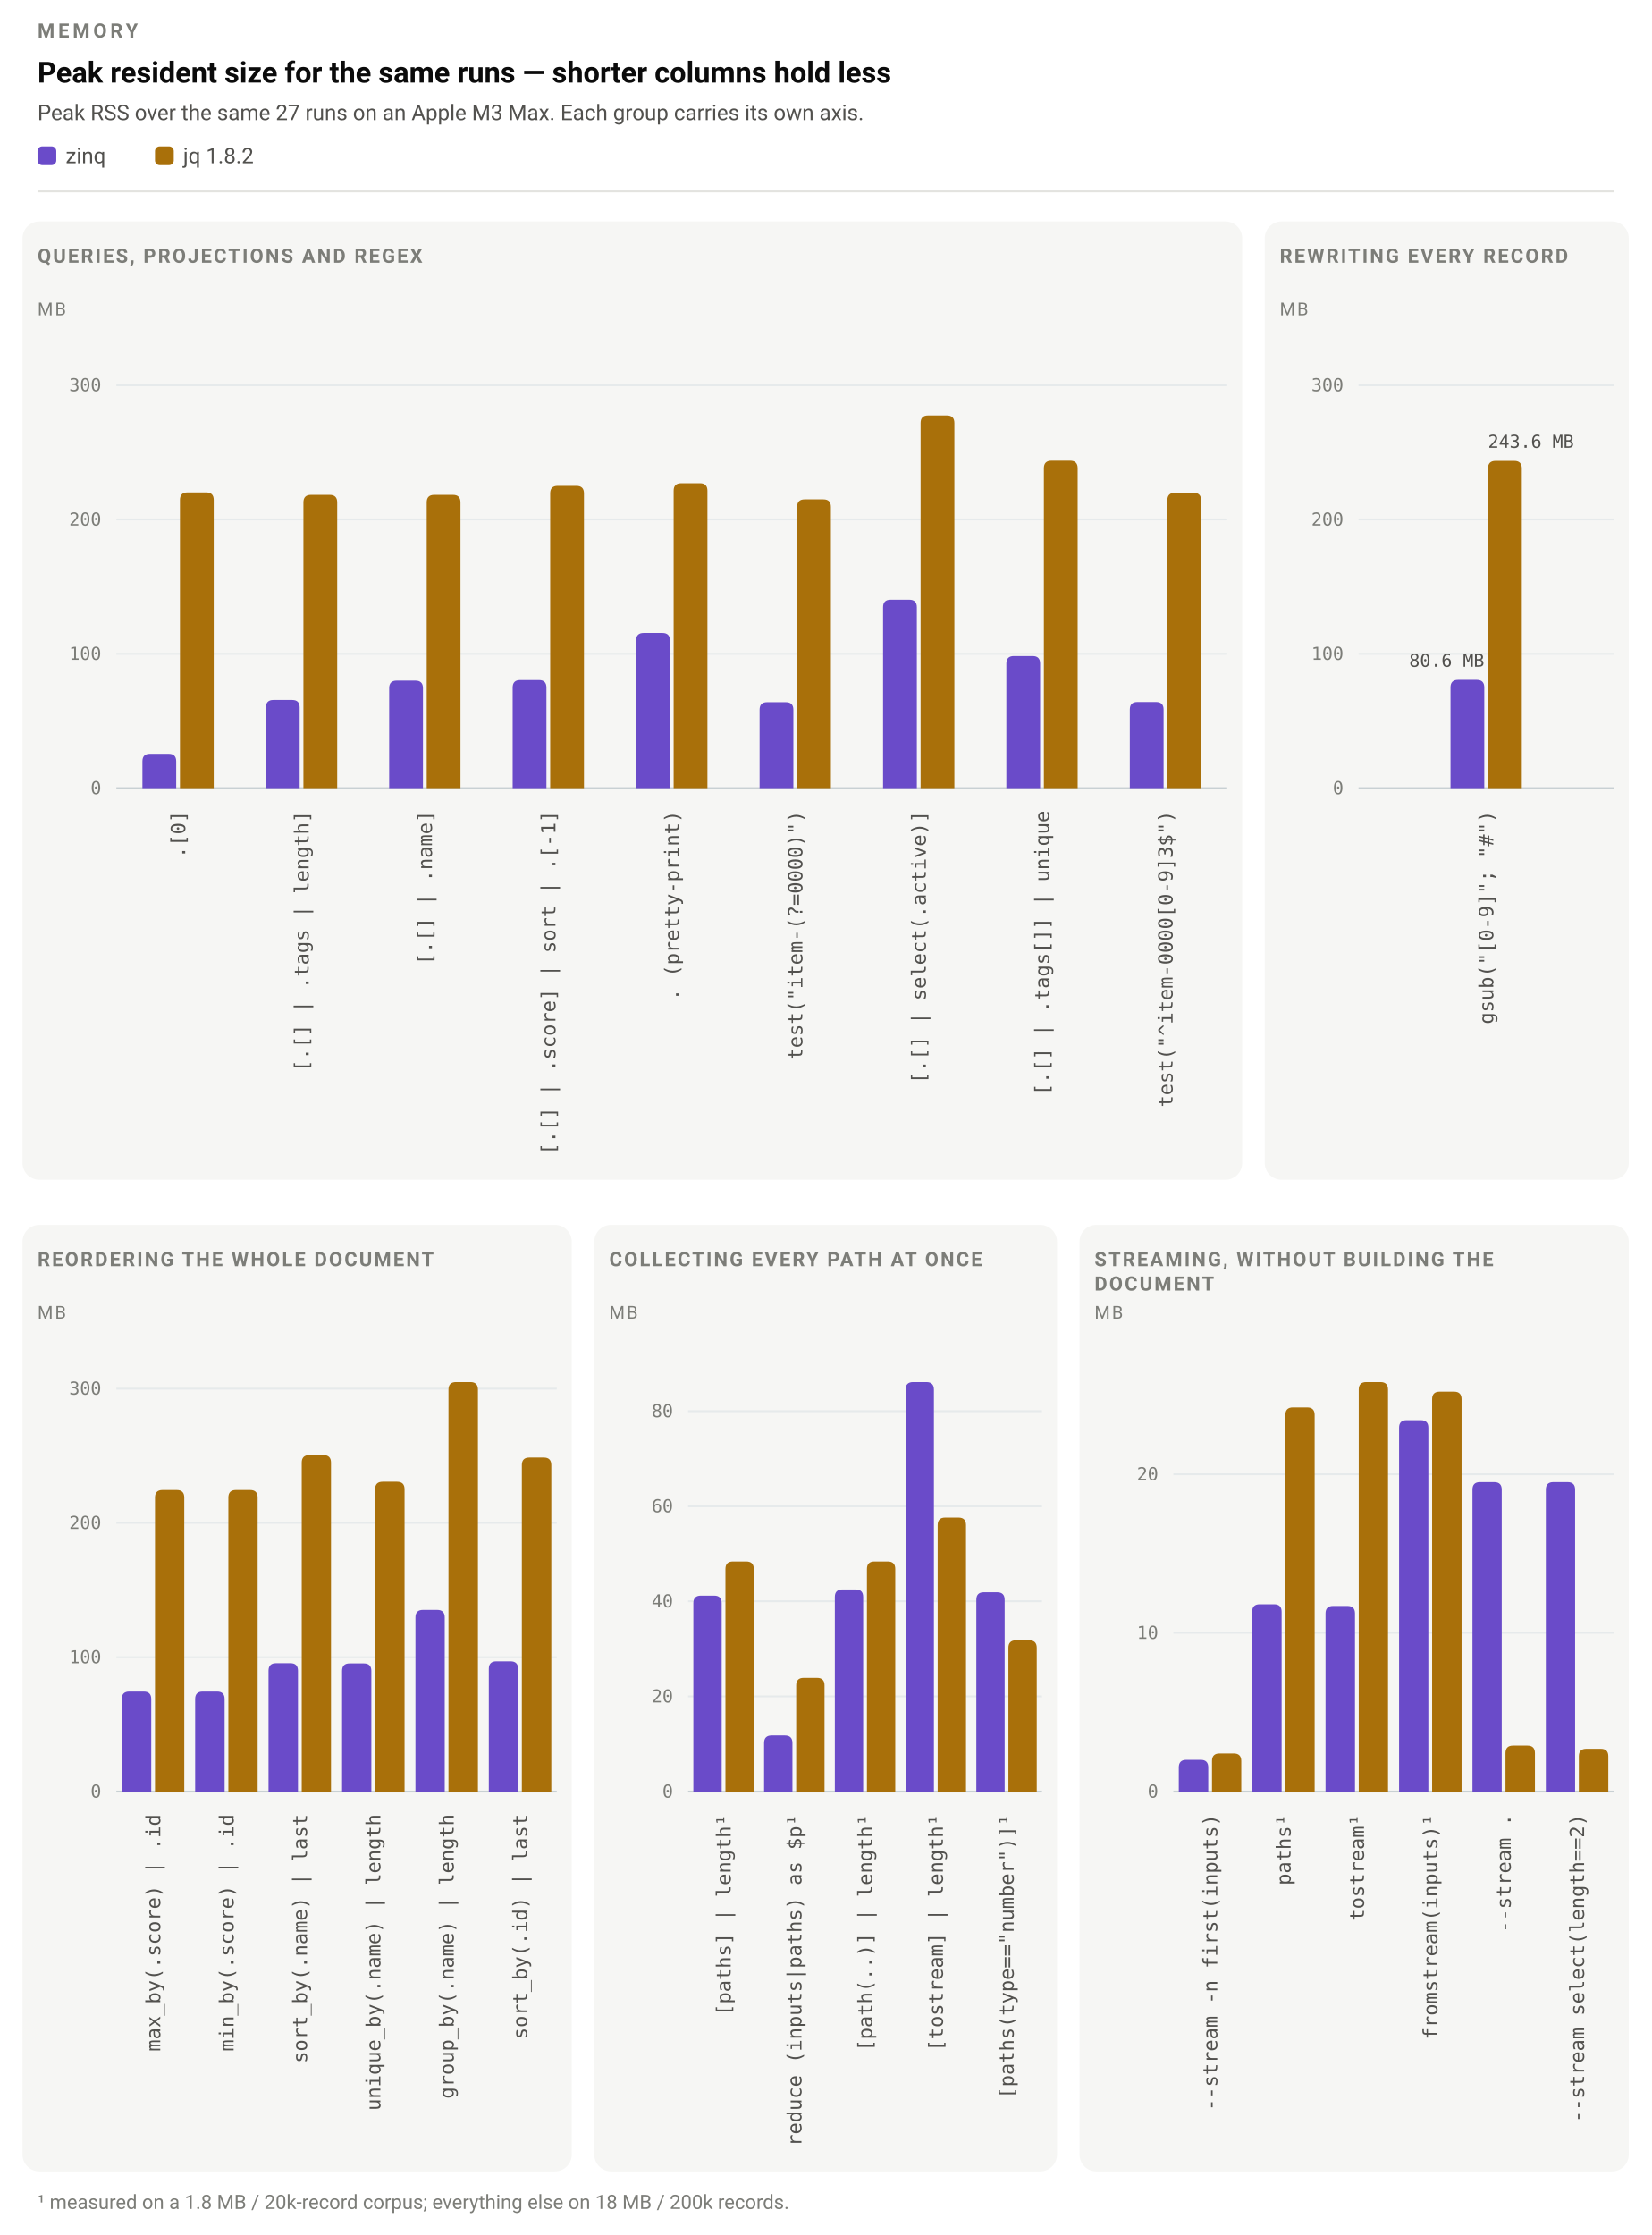
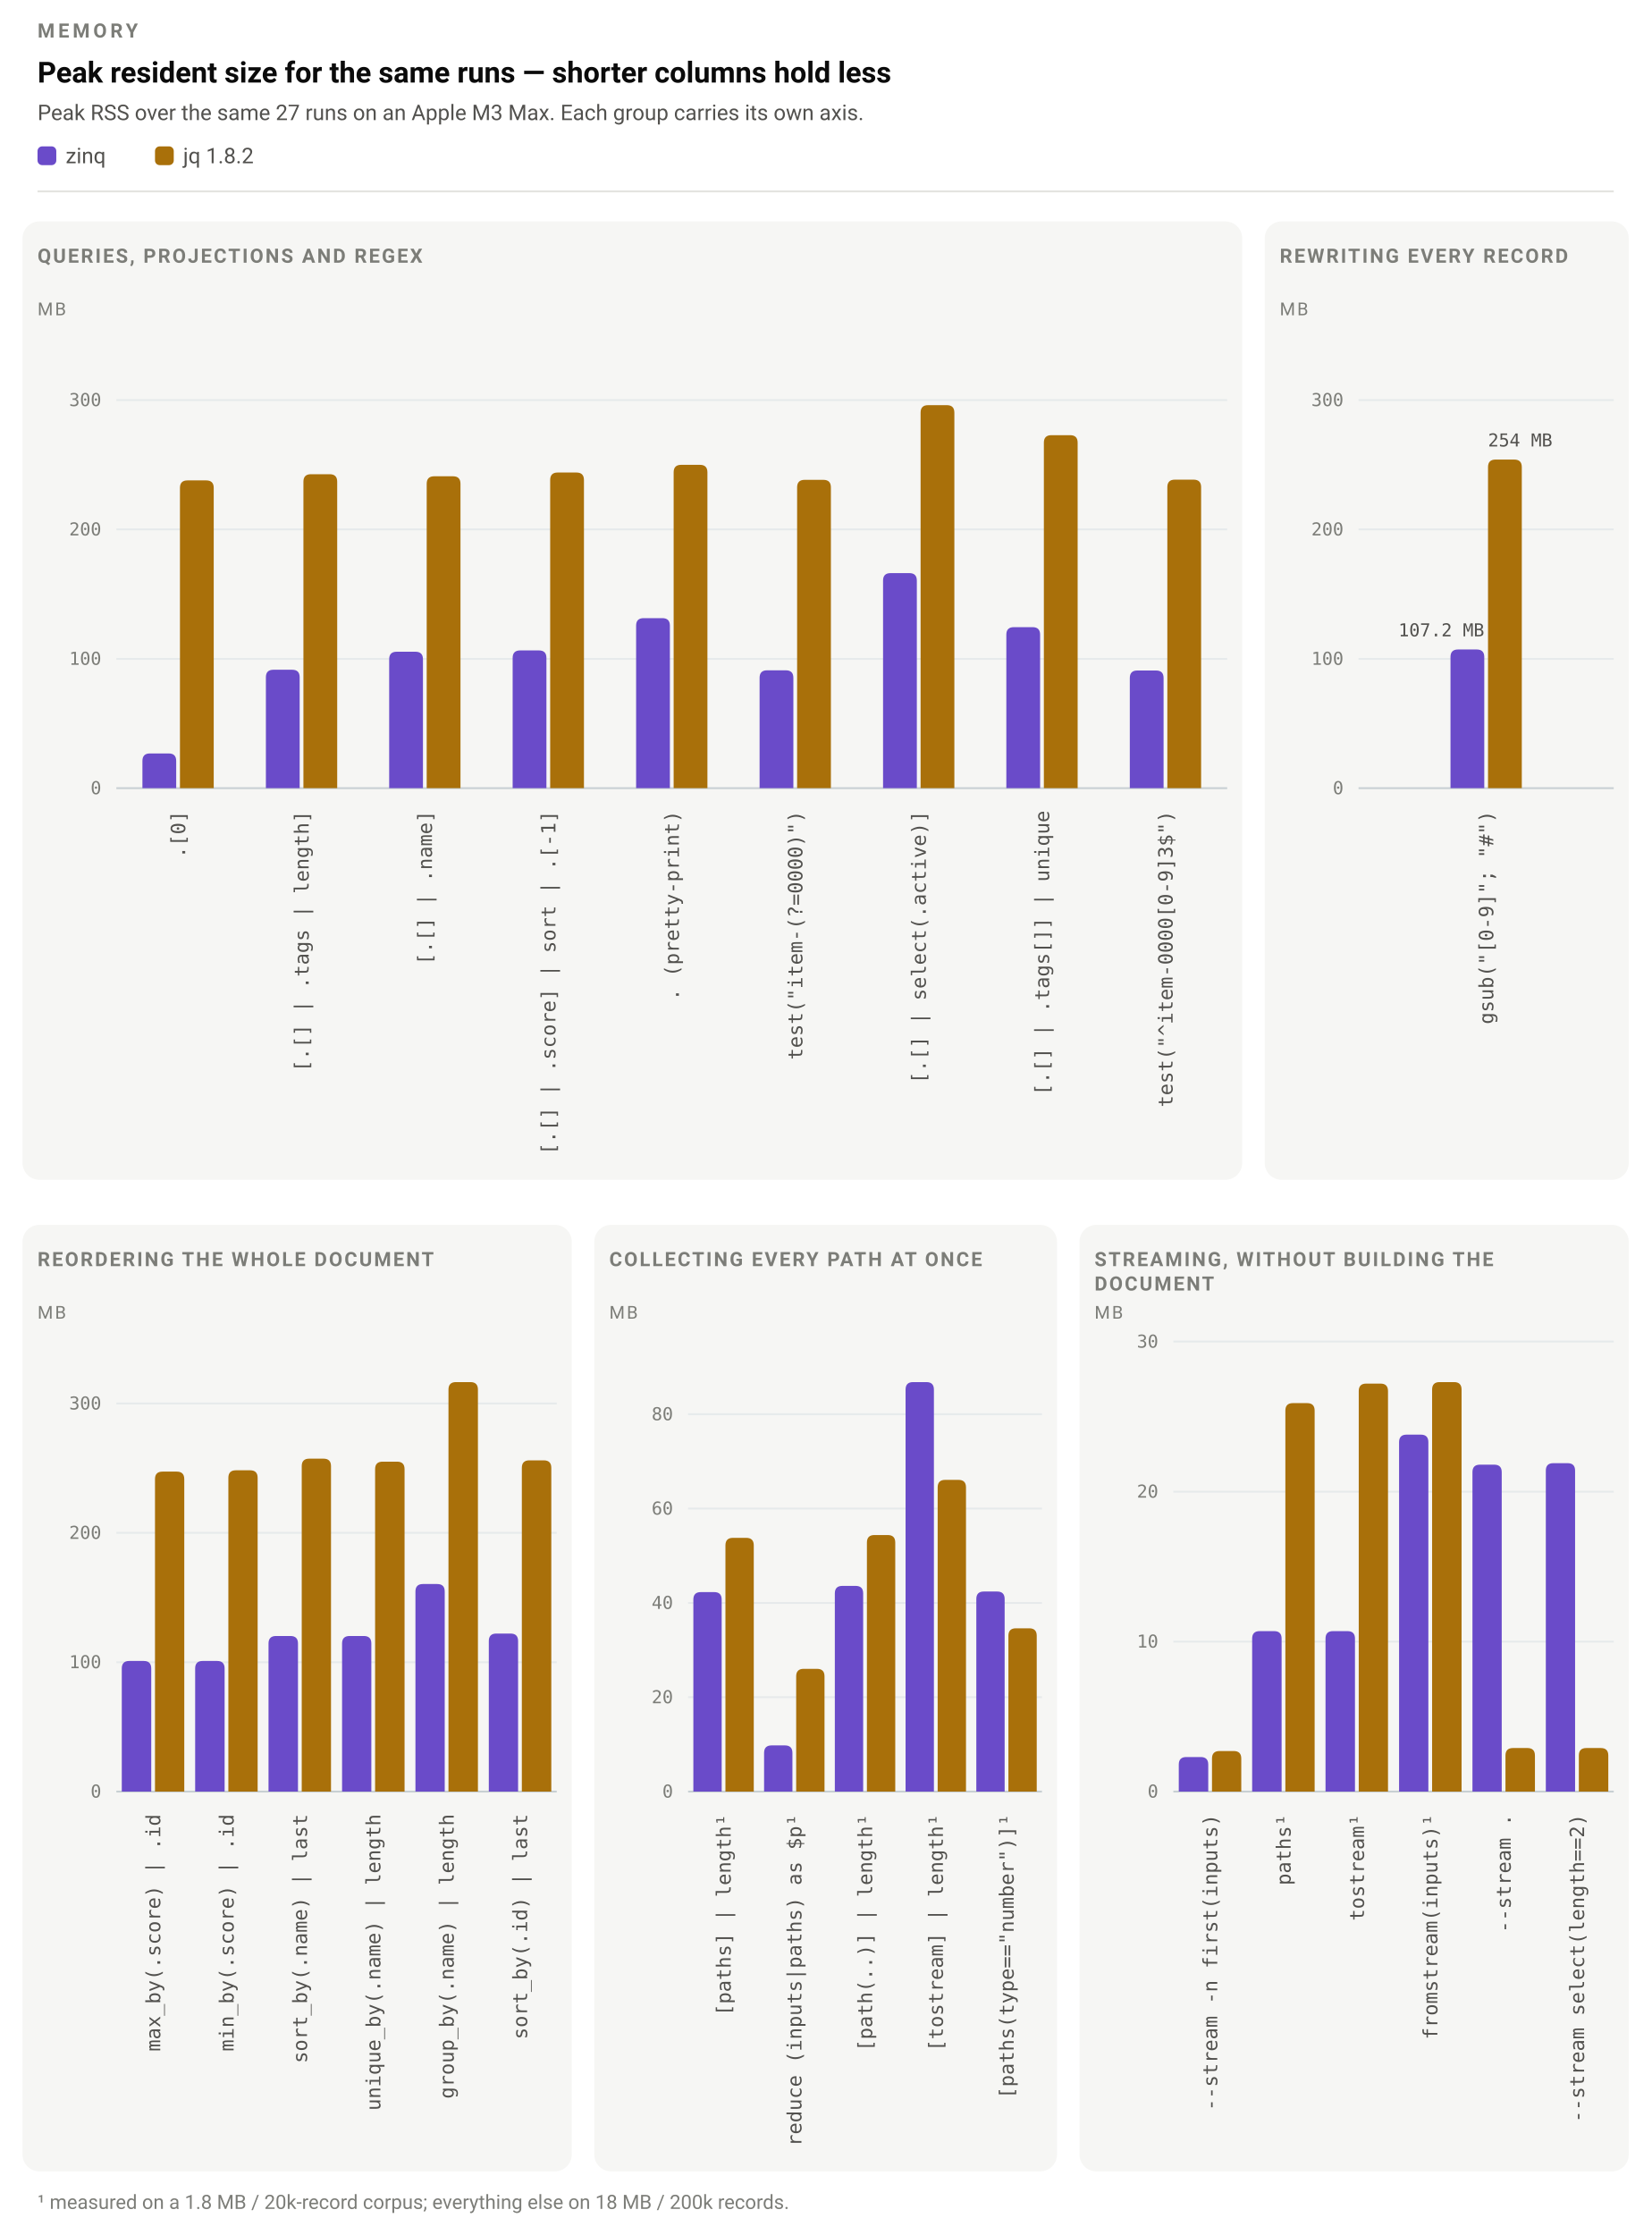
<svg xmlns="http://www.w3.org/2000/svg" width="880" height="1191" viewBox="0 0 880 1191" role="img" aria-label="Peak resident memory for the same 27 runs, zinq against jq 1.8.2. zinq is ahead on 23 of 27 for memory held.">
  <text x="20" y="20" font-family="ui-sans-serif, system-ui, -apple-system, Segoe UI, Roboto, sans-serif" font-size="10.5" font-weight="600" letter-spacing="1.8" fill="#7c7d78">MEMORY</text>
  <text x="20" y="44" font-family="ui-sans-serif, system-ui, -apple-system, Segoe UI, Roboto, sans-serif" font-size="15.5" font-weight="600" fill="#0b0b0b">Peak resident size for the same runs — shorter columns hold less</text>
  <text x="20" y="64" font-family="ui-sans-serif, system-ui, -apple-system, Segoe UI, Roboto, sans-serif" font-size="11.5" fill="#52514e">Peak RSS over the same 27 runs on an Apple M3 Max. Each group carries its own axis.</text>
  <rect x="20" y="78" width="10" height="10" rx="2.5" fill="#6a4bc9" />
  <text x="35" y="87" font-family="ui-sans-serif, system-ui, -apple-system, Segoe UI, Roboto, sans-serif" font-size="11.5" fill="#52514e">zinq</text>
  <rect x="82.6" y="78" width="10" height="10" rx="2.5" fill="#a9700a" />
  <text x="97.6" y="87" font-family="ui-sans-serif, system-ui, -apple-system, Segoe UI, Roboto, sans-serif" font-size="11.5" fill="#52514e">jq 1.8.2</text>
  <line x1="20" y1="102" x2="860" y2="102" stroke="#e3e3df" stroke-width="1" />
  <rect x="12.0" y="118" width="650.0" height="510.7" rx="9" fill="#f6f6f4" />
  <text x="20" y="140" font-family="ui-sans-serif, system-ui, -apple-system, Segoe UI, Roboto, sans-serif" font-size="10.5" font-weight="600" letter-spacing="1" fill="#7c7d78">QUERIES, PROJECTIONS AND REGEX</text>
  <text x="20" y="168" font-family="ui-sans-serif, system-ui, -apple-system, Segoe UI, Roboto, sans-serif" font-size="9.5" letter-spacing="1" fill="#7c7d78">MB</text>
  <text x="54" y="423.2" font-family="ui-monospace, SFMono-Regular, Menlo, Consolas, monospace" font-size="9.5" text-anchor="end" fill="#7c7d78">0</text>
-   <line x1="62.0" y1="348.4" x2="654.0" y2="348.4" stroke="#e6eaeb" stroke-width="1" />
-   <text x="54" y="351.618" font-family="ui-monospace, SFMono-Regular, Menlo, Consolas, monospace" font-size="9.5" text-anchor="end" fill="#7c7d78">100</text>
-   <line x1="62.0" y1="276.8" x2="654.0" y2="276.8" stroke="#e6eaeb" stroke-width="1" />
-   <text x="54" y="280.036" font-family="ui-monospace, SFMono-Regular, Menlo, Consolas, monospace" font-size="9.5" text-anchor="end" fill="#7c7d78">200</text>
-   <line x1="62.0" y1="205.3" x2="654.0" y2="205.3" stroke="#e6eaeb" stroke-width="1" />
-   <text x="54" y="208.454" font-family="ui-monospace, SFMono-Regular, Menlo, Consolas, monospace" font-size="9.5" text-anchor="end" fill="#7c7d78">300</text>
+   <line x1="62.0" y1="351.1" x2="654.0" y2="351.1" stroke="#e6eaeb" stroke-width="1" />
+   <text x="54" y="354.264" font-family="ui-monospace, SFMono-Regular, Menlo, Consolas, monospace" font-size="9.5" text-anchor="end" fill="#7c7d78">100</text>
+   <line x1="62.0" y1="282.1" x2="654.0" y2="282.1" stroke="#e6eaeb" stroke-width="1" />
+   <text x="54" y="285.328" font-family="ui-monospace, SFMono-Regular, Menlo, Consolas, monospace" font-size="9.5" text-anchor="end" fill="#7c7d78">200</text>
+   <line x1="62.0" y1="213.2" x2="654.0" y2="213.2" stroke="#e6eaeb" stroke-width="1" />
+   <text x="54" y="216.393" font-family="ui-monospace, SFMono-Regular, Menlo, Consolas, monospace" font-size="9.5" text-anchor="end" fill="#7c7d78">300</text>
  <line x1="62.0" y1="420.0" x2="654.0" y2="420.0" stroke="#c8d0d3" stroke-width="1" />
-   <path d="M75.9 420.0L75.9 405.7Q75.9 401.7 79.9 401.7L89.9 401.7Q93.9 401.7 93.9 405.7L93.9 420.0Z" fill="#6a4bc9" />
-   <path d="M95.9 420.0L95.9 266.4Q95.9 262.4 99.9 262.4L109.9 262.4Q113.9 262.4 113.9 266.4L113.9 420.0Z" fill="#a9700a" />
-   <path d="M141.7 420.0L141.7 377.0Q141.7 373.0 145.7 373.0L155.7 373.0Q159.7 373.0 159.7 377.0L159.7 420.0Z" fill="#6a4bc9" />
-   <path d="M161.7 420.0L161.7 267.7Q161.7 263.7 165.7 263.7L175.7 263.7Q179.7 263.7 179.7 267.7L179.7 420.0Z" fill="#a9700a" />
-   <path d="M207.4 420.0L207.4 366.7Q207.4 362.7 211.4 362.7L221.4 362.7Q225.4 362.7 225.4 366.7L225.4 420.0Z" fill="#6a4bc9" />
-   <path d="M227.4 420.0L227.4 267.7Q227.4 263.7 231.4 263.7L241.4 263.7Q245.4 263.7 245.4 267.7L245.4 420.0Z" fill="#a9700a" />
-   <path d="M273.2 420.0L273.2 366.4Q273.2 362.4 277.2 362.4L287.2 362.4Q291.2 362.4 291.2 366.4L291.2 420.0Z" fill="#6a4bc9" />
-   <path d="M293.2 420.0L293.2 262.9Q293.2 258.9 297.2 258.9L307.2 258.9Q311.2 258.9 311.2 262.9L311.2 420.0Z" fill="#a9700a" />
-   <path d="M339.0 420.0L339.0 341.3Q339.0 337.3 343.0 337.3L353.0 337.3Q357.0 337.3 357.0 341.3L357.0 420.0Z" fill="#6a4bc9" />
-   <path d="M359.0 420.0L359.0 261.5Q359.0 257.5 363.0 257.5L373.0 257.5Q377.0 257.5 377.0 261.5L377.0 420.0Z" fill="#a9700a" />
-   <path d="M404.8 420.0L404.8 378.2Q404.8 374.2 408.8 374.2L418.8 374.2Q422.8 374.2 422.8 378.2L422.8 420.0Z" fill="#6a4bc9" />
-   <path d="M424.8 420.0L424.8 270.1Q424.8 266.1 428.8 266.1L438.8 266.1Q442.8 266.1 442.8 270.1L442.8 420.0Z" fill="#a9700a" />
-   <path d="M470.6 420.0L470.6 323.6Q470.6 319.6 474.6 319.6L484.6 319.6Q488.6 319.6 488.6 323.6L488.6 420.0Z" fill="#6a4bc9" />
-   <path d="M490.6 420.0L490.6 225.4Q490.6 221.4 494.6 221.4L504.6 221.4Q508.6 221.4 508.6 225.4L508.6 420.0Z" fill="#a9700a" />
-   <path d="M536.3 420.0L536.3 353.6Q536.3 349.6 540.3 349.6L550.3 349.6Q554.3 349.6 554.3 353.6L554.3 420.0Z" fill="#6a4bc9" />
-   <path d="M556.3 420.0L556.3 249.5Q556.3 245.5 560.3 245.5L570.3 245.5Q574.3 245.5 574.3 249.5L574.3 420.0Z" fill="#a9700a" />
-   <path d="M602.1 420.0L602.1 378.1Q602.1 374.1 606.1 374.1L616.1 374.1Q620.1 374.1 620.1 378.1L620.1 420.0Z" fill="#6a4bc9" />
-   <path d="M622.1 420.0L622.1 266.6Q622.1 262.6 626.1 262.6L636.1 262.6Q640.1 262.6 640.1 266.6L640.1 420.0Z" fill="#a9700a" />
+   <path d="M75.9 420.0L75.9 405.5Q75.9 401.5 79.9 401.5L89.9 401.5Q93.9 401.5 93.9 405.5L93.9 420.0Z" fill="#6a4bc9" />
+   <path d="M95.9 420.0L95.9 260.0Q95.9 256.0 99.9 256.0L109.9 256.0Q113.9 256.0 113.9 260.0L113.9 420.0Z" fill="#a9700a" />
+   <path d="M141.7 420.0L141.7 360.9Q141.7 356.9 145.7 356.9L155.7 356.9Q159.7 356.9 159.7 360.9L159.7 420.0Z" fill="#6a4bc9" />
+   <path d="M161.7 420.0L161.7 256.7Q161.7 252.7 165.7 252.7L175.7 252.7Q179.7 252.7 179.7 256.7L179.7 420.0Z" fill="#a9700a" />
+   <path d="M207.4 420.0L207.4 351.3Q207.4 347.3 211.4 347.3L221.4 347.3Q225.4 347.3 225.4 351.3L225.4 420.0Z" fill="#6a4bc9" />
+   <path d="M227.4 420.0L227.4 257.8Q227.4 253.8 231.4 253.8L241.4 253.8Q245.4 253.8 245.4 257.8L245.4 420.0Z" fill="#a9700a" />
+   <path d="M273.2 420.0L273.2 350.6Q273.2 346.6 277.2 346.6L287.2 346.6Q291.2 346.6 291.2 350.6L291.2 420.0Z" fill="#6a4bc9" />
+   <path d="M293.2 420.0L293.2 255.8Q293.2 251.8 297.2 251.8L307.2 251.8Q311.2 251.8 311.2 255.8L311.2 420.0Z" fill="#a9700a" />
+   <path d="M339.0 420.0L339.0 333.4Q339.0 329.4 343.0 329.4L353.0 329.4Q357.0 329.4 357.0 333.4L357.0 420.0Z" fill="#6a4bc9" />
+   <path d="M359.0 420.0L359.0 251.7Q359.0 247.7 363.0 247.7L373.0 247.7Q377.0 247.7 377.0 251.7L377.0 420.0Z" fill="#a9700a" />
+   <path d="M404.8 420.0L404.8 361.2Q404.8 357.2 408.8 357.2L418.8 357.2Q422.8 357.2 422.8 361.2L422.8 420.0Z" fill="#6a4bc9" />
+   <path d="M424.8 420.0L424.8 259.7Q424.8 255.7 428.8 255.7L438.8 255.7Q442.8 255.7 442.8 259.7L442.8 420.0Z" fill="#a9700a" />
+   <path d="M470.6 420.0L470.6 309.4Q470.6 305.4 474.6 305.4L484.6 305.4Q488.6 305.4 488.6 309.4L488.6 420.0Z" fill="#6a4bc9" />
+   <path d="M490.6 420.0L490.6 219.9Q490.6 215.9 494.6 215.9L504.6 215.9Q508.6 215.9 508.6 219.9L508.6 420.0Z" fill="#a9700a" />
+   <path d="M536.3 420.0L536.3 338.2Q536.3 334.2 540.3 334.2L550.3 334.2Q554.3 334.2 554.3 338.2L554.3 420.0Z" fill="#6a4bc9" />
+   <path d="M556.3 420.0L556.3 235.9Q556.3 231.9 560.3 231.9L570.3 231.9Q574.3 231.9 574.3 235.9L574.3 420.0Z" fill="#a9700a" />
+   <path d="M602.1 420.0L602.1 361.3Q602.1 357.3 606.1 357.3L616.1 357.3Q620.1 357.3 620.1 361.3L620.1 420.0Z" fill="#6a4bc9" />
+   <path d="M622.1 420.0L622.1 259.6Q622.1 255.6 626.1 255.6L636.1 255.6Q640.1 255.6 640.1 259.6L640.1 420.0Z" fill="#a9700a" />
  <text x="98.689" y="432" font-family="ui-monospace, SFMono-Regular, Menlo, Consolas, monospace" font-size="10.5" text-anchor="end" transform="rotate(-90 98.7 432.0)" fill="#52514e">.[0]</text>
  <text x="164.467" y="432" font-family="ui-monospace, SFMono-Regular, Menlo, Consolas, monospace" font-size="10.5" text-anchor="end" transform="rotate(-90 164.5 432.0)" fill="#52514e">[.[] | .tags | length]</text>
  <text x="230.244" y="432" font-family="ui-monospace, SFMono-Regular, Menlo, Consolas, monospace" font-size="10.5" text-anchor="end" transform="rotate(-90 230.2 432.0)" fill="#52514e">[.[] | .name]</text>
  <text x="296.022" y="432" font-family="ui-monospace, SFMono-Regular, Menlo, Consolas, monospace" font-size="10.5" text-anchor="end" transform="rotate(-90 296.0 432.0)" fill="#52514e">[.[] | .score] | sort | .[-1]</text>
  <text x="361.8" y="432" font-family="ui-monospace, SFMono-Regular, Menlo, Consolas, monospace" font-size="10.5" text-anchor="end" transform="rotate(-90 361.8 432.0)" fill="#52514e">. (pretty-print)</text>
  <text x="427.578" y="432" font-family="ui-monospace, SFMono-Regular, Menlo, Consolas, monospace" font-size="10.5" text-anchor="end" transform="rotate(-90 427.6 432.0)" fill="#52514e">test("item-(?=0000)")</text>
  <text x="493.356" y="432" font-family="ui-monospace, SFMono-Regular, Menlo, Consolas, monospace" font-size="10.5" text-anchor="end" transform="rotate(-90 493.4 432.0)" fill="#52514e">[.[] | select(.active)]</text>
  <text x="559.133" y="432" font-family="ui-monospace, SFMono-Regular, Menlo, Consolas, monospace" font-size="10.5" text-anchor="end" transform="rotate(-90 559.1 432.0)" fill="#52514e">[.[] | .tags[]] | unique</text>
  <text x="624.911" y="432" font-family="ui-monospace, SFMono-Regular, Menlo, Consolas, monospace" font-size="10.5" text-anchor="end" transform="rotate(-90 624.9 432.0)" fill="#52514e">test("^item-0000[0-9]3$")</text>
  <rect x="674.0" y="118" width="194.0" height="510.7" rx="9" fill="#f6f6f4" />
  <text x="682" y="140" font-family="ui-sans-serif, system-ui, -apple-system, Segoe UI, Roboto, sans-serif" font-size="10.5" font-weight="600" letter-spacing="1" fill="#7c7d78">REWRITING EVERY RECORD</text>
  <text x="682" y="168" font-family="ui-sans-serif, system-ui, -apple-system, Segoe UI, Roboto, sans-serif" font-size="9.5" letter-spacing="1" fill="#7c7d78">MB</text>
  <text x="716" y="423.2" font-family="ui-monospace, SFMono-Regular, Menlo, Consolas, monospace" font-size="9.5" text-anchor="end" fill="#7c7d78">0</text>
-   <line x1="724.0" y1="348.4" x2="860.0" y2="348.4" stroke="#e6eaeb" stroke-width="1" />
-   <text x="716" y="351.618" font-family="ui-monospace, SFMono-Regular, Menlo, Consolas, monospace" font-size="9.5" text-anchor="end" fill="#7c7d78">100</text>
-   <line x1="724.0" y1="276.8" x2="860.0" y2="276.8" stroke="#e6eaeb" stroke-width="1" />
-   <text x="716" y="280.036" font-family="ui-monospace, SFMono-Regular, Menlo, Consolas, monospace" font-size="9.5" text-anchor="end" fill="#7c7d78">200</text>
-   <line x1="724.0" y1="205.3" x2="860.0" y2="205.3" stroke="#e6eaeb" stroke-width="1" />
-   <text x="716" y="208.454" font-family="ui-monospace, SFMono-Regular, Menlo, Consolas, monospace" font-size="9.5" text-anchor="end" fill="#7c7d78">300</text>
+   <line x1="724.0" y1="351.1" x2="860.0" y2="351.1" stroke="#e6eaeb" stroke-width="1" />
+   <text x="716" y="354.264" font-family="ui-monospace, SFMono-Regular, Menlo, Consolas, monospace" font-size="9.5" text-anchor="end" fill="#7c7d78">100</text>
+   <line x1="724.0" y1="282.1" x2="860.0" y2="282.1" stroke="#e6eaeb" stroke-width="1" />
+   <text x="716" y="285.328" font-family="ui-monospace, SFMono-Regular, Menlo, Consolas, monospace" font-size="9.5" text-anchor="end" fill="#7c7d78">200</text>
+   <line x1="724.0" y1="213.2" x2="860.0" y2="213.2" stroke="#e6eaeb" stroke-width="1" />
+   <text x="716" y="216.393" font-family="ui-monospace, SFMono-Regular, Menlo, Consolas, monospace" font-size="9.5" text-anchor="end" fill="#7c7d78">300</text>
  <line x1="724.0" y1="420.0" x2="860.0" y2="420.0" stroke="#c8d0d3" stroke-width="1" />
-   <path d="M773.0 420.0L773.0 366.3Q773.0 362.3 777.0 362.3L787.0 362.3Q791.0 362.3 791.0 366.3L791.0 420.0Z" fill="#6a4bc9" />
-   <path d="M793.0 420.0L793.0 249.6Q793.0 245.6 797.0 245.6L807.0 245.6Q811.0 245.6 811.0 249.6L811.0 420.0Z" fill="#a9700a" />
-   <text x="791" y="355.305" font-family="ui-monospace, SFMono-Regular, Menlo, Consolas, monospace" font-size="9.5" text-anchor="end" fill="#52514e">80.6 MB</text>
-   <text x="793" y="238.626" font-family="ui-monospace, SFMono-Regular, Menlo, Consolas, monospace" font-size="9.5" text-anchor="start" fill="#52514e">243.6 MB</text>
+   <path d="M773.0 420.0L773.0 350.1Q773.0 346.1 777.0 346.1L787.0 346.1Q791.0 346.1 791.0 350.1L791.0 420.0Z" fill="#6a4bc9" />
+   <path d="M793.0 420.0L793.0 248.9Q793.0 244.9 797.0 244.9L807.0 244.9Q811.0 244.9 811.0 248.9L811.0 420.0Z" fill="#a9700a" />
+   <text x="791" y="339.101" font-family="ui-monospace, SFMono-Regular, Menlo, Consolas, monospace" font-size="9.5" text-anchor="end" fill="#52514e">107.2 MB</text>
+   <text x="793" y="237.903" font-family="ui-monospace, SFMono-Regular, Menlo, Consolas, monospace" font-size="9.5" text-anchor="start" fill="#52514e">254 MB</text>
  <text x="795.8" y="432" font-family="ui-monospace, SFMono-Regular, Menlo, Consolas, monospace" font-size="10.5" text-anchor="end" transform="rotate(-90 795.8 432.0)" fill="#52514e">gsub("[0-9]"; "#")</text>
  <rect x="12.0" y="652.7" width="292.7" height="504.4" rx="9" fill="#f6f6f4" />
  <text x="20" y="674.7" font-family="ui-sans-serif, system-ui, -apple-system, Segoe UI, Roboto, sans-serif" font-size="10.5" font-weight="600" letter-spacing="1" fill="#7c7d78">REORDERING THE WHOLE DOCUMENT</text>
  <text x="20" y="702.7" font-family="ui-sans-serif, system-ui, -apple-system, Segoe UI, Roboto, sans-serif" font-size="9.5" letter-spacing="1" fill="#7c7d78">MB</text>
  <text x="54" y="957.9" font-family="ui-monospace, SFMono-Regular, Menlo, Consolas, monospace" font-size="9.5" text-anchor="end" fill="#7c7d78">0</text>
-   <line x1="62.0" y1="883.1" x2="296.7" y2="883.1" stroke="#e6eaeb" stroke-width="1" />
-   <text x="54" y="886.318" font-family="ui-monospace, SFMono-Regular, Menlo, Consolas, monospace" font-size="9.5" text-anchor="end" fill="#7c7d78">100</text>
-   <line x1="62.0" y1="811.5" x2="296.7" y2="811.5" stroke="#e6eaeb" stroke-width="1" />
-   <text x="54" y="814.736" font-family="ui-monospace, SFMono-Regular, Menlo, Consolas, monospace" font-size="9.5" text-anchor="end" fill="#7c7d78">200</text>
-   <line x1="62.0" y1="740.0" x2="296.7" y2="740.0" stroke="#e6eaeb" stroke-width="1" />
-   <text x="54" y="743.154" font-family="ui-monospace, SFMono-Regular, Menlo, Consolas, monospace" font-size="9.5" text-anchor="end" fill="#7c7d78">300</text>
+   <line x1="62.0" y1="885.8" x2="296.7" y2="885.8" stroke="#e6eaeb" stroke-width="1" />
+   <text x="54" y="888.964" font-family="ui-monospace, SFMono-Regular, Menlo, Consolas, monospace" font-size="9.5" text-anchor="end" fill="#7c7d78">100</text>
+   <line x1="62.0" y1="816.8" x2="296.7" y2="816.8" stroke="#e6eaeb" stroke-width="1" />
+   <text x="54" y="820.028" font-family="ui-monospace, SFMono-Regular, Menlo, Consolas, monospace" font-size="9.5" text-anchor="end" fill="#7c7d78">200</text>
+   <line x1="62.0" y1="747.9" x2="296.7" y2="747.9" stroke="#e6eaeb" stroke-width="1" />
+   <text x="54" y="751.093" font-family="ui-monospace, SFMono-Regular, Menlo, Consolas, monospace" font-size="9.5" text-anchor="end" fill="#7c7d78">300</text>
  <line x1="62.0" y1="954.7" x2="296.7" y2="954.7" stroke="#c8d0d3" stroke-width="1" />
-   <path d="M64.9 954.7L64.9 905.4Q64.9 901.4 68.9 901.4L76.6 901.4Q80.6 901.4 80.6 905.4L80.6 954.7Z" fill="#6a4bc9" />
-   <path d="M82.6 954.7L82.6 798.0Q82.6 794.0 86.6 794.0L94.2 794.0Q98.2 794.0 98.2 798.0L98.2 954.7Z" fill="#a9700a" />
-   <path d="M104.0 954.7L104.0 905.4Q104.0 901.4 108.0 901.4L115.7 901.4Q119.7 901.4 119.7 905.4L119.7 954.7Z" fill="#6a4bc9" />
-   <path d="M121.7 954.7L121.7 798.0Q121.7 794.0 125.7 794.0L133.3 794.0Q137.3 794.0 137.3 798.0L137.3 954.7Z" fill="#a9700a" />
-   <path d="M143.1 954.7L143.1 890.3Q143.1 886.3 147.1 886.3L154.8 886.3Q158.8 886.3 158.8 890.3L158.8 954.7Z" fill="#6a4bc9" />
-   <path d="M160.8 954.7L160.8 779.4Q160.8 775.4 164.8 775.4L172.4 775.4Q176.4 775.4 176.4 779.4L176.4 954.7Z" fill="#a9700a" />
-   <path d="M182.3 954.7L182.3 890.4Q182.3 886.4 186.3 886.4L193.9 886.4Q197.9 886.4 197.9 890.4L197.9 954.7Z" fill="#6a4bc9" />
-   <path d="M199.9 954.7L199.9 793.6Q199.9 789.6 203.9 789.6L211.6 789.6Q215.6 789.6 215.6 793.6L215.6 954.7Z" fill="#a9700a" />
-   <path d="M221.4 954.7L221.4 861.9Q221.4 857.9 225.4 857.9L233.0 857.9Q237.0 857.9 237.0 861.9L237.0 954.7Z" fill="#6a4bc9" />
+   <path d="M64.9 954.7L64.9 889.1Q64.9 885.1 68.9 885.1L76.6 885.1Q80.6 885.1 80.6 889.1L80.6 954.7Z" fill="#6a4bc9" />
+   <path d="M82.6 954.7L82.6 788.2Q82.6 784.2 86.6 784.2L94.2 784.2Q98.2 784.2 98.2 788.2L98.2 954.7Z" fill="#a9700a" />
+   <path d="M104.0 954.7L104.0 889.1Q104.0 885.1 108.0 885.1L115.7 885.1Q119.7 885.1 119.7 889.1L119.7 954.7Z" fill="#6a4bc9" />
+   <path d="M121.7 954.7L121.7 787.5Q121.7 783.5 125.7 783.5L133.3 783.5Q137.3 783.5 137.3 787.5L137.3 954.7Z" fill="#a9700a" />
+   <path d="M143.1 954.7L143.1 875.8Q143.1 871.8 147.1 871.8L154.8 871.8Q158.8 871.8 158.8 875.8L158.8 954.7Z" fill="#6a4bc9" />
+   <path d="M160.8 954.7L160.8 781.3Q160.8 777.3 164.8 777.3L172.4 777.3Q176.4 777.3 176.4 781.3L176.4 954.7Z" fill="#a9700a" />
+   <path d="M182.3 954.7L182.3 875.8Q182.3 871.8 186.3 871.8L193.9 871.8Q197.9 871.8 197.9 875.8L197.9 954.7Z" fill="#6a4bc9" />
+   <path d="M199.9 954.7L199.9 782.9Q199.9 778.9 203.9 778.9L211.6 778.9Q215.6 778.9 215.6 782.9L215.6 954.7Z" fill="#a9700a" />
+   <path d="M221.4 954.7L221.4 848.1Q221.4 844.1 225.4 844.1L233.0 844.1Q237.0 844.1 237.0 848.1L237.0 954.7Z" fill="#6a4bc9" />
  <path d="M239.0 954.7L239.0 740.5Q239.0 736.5 243.0 736.5L250.7 736.5Q254.7 736.5 254.7 740.5L254.7 954.7Z" fill="#a9700a" />
-   <path d="M260.5 954.7L260.5 889.3Q260.5 885.3 264.5 885.3L272.1 885.3Q276.1 885.3 276.1 889.3L276.1 954.7Z" fill="#6a4bc9" />
-   <path d="M278.1 954.7L278.1 780.7Q278.1 776.7 282.1 776.7L289.8 776.7Q293.8 776.7 293.8 780.7L293.8 954.7Z" fill="#a9700a" />
+   <path d="M260.5 954.7L260.5 874.5Q260.5 870.5 264.5 870.5L272.1 870.5Q276.1 870.5 276.1 874.5L276.1 954.7Z" fill="#6a4bc9" />
+   <path d="M278.1 954.7L278.1 782.2Q278.1 778.2 282.1 778.2L289.8 778.2Q293.8 778.2 293.8 782.2L293.8 954.7Z" fill="#a9700a" />
  <text x="85.359" y="966.7" font-family="ui-monospace, SFMono-Regular, Menlo, Consolas, monospace" font-size="10.5" text-anchor="end" transform="rotate(-90 85.4 966.7)" fill="#52514e">max_by(.score) | .id</text>
  <text x="124.476" y="966.7" font-family="ui-monospace, SFMono-Regular, Menlo, Consolas, monospace" font-size="10.5" text-anchor="end" transform="rotate(-90 124.5 966.7)" fill="#52514e">min_by(.score) | .id</text>
  <text x="163.594" y="966.7" font-family="ui-monospace, SFMono-Regular, Menlo, Consolas, monospace" font-size="10.5" text-anchor="end" transform="rotate(-90 163.6 966.7)" fill="#52514e">sort_by(.name) | last</text>
  <text x="202.712" y="966.7" font-family="ui-monospace, SFMono-Regular, Menlo, Consolas, monospace" font-size="10.5" text-anchor="end" transform="rotate(-90 202.7 966.7)" fill="#52514e">unique_by(.name) | length</text>
  <text x="241.829" y="966.7" font-family="ui-monospace, SFMono-Regular, Menlo, Consolas, monospace" font-size="10.5" text-anchor="end" transform="rotate(-90 241.8 966.7)" fill="#52514e">group_by(.name) | length</text>
  <text x="280.947" y="966.7" font-family="ui-monospace, SFMono-Regular, Menlo, Consolas, monospace" font-size="10.5" text-anchor="end" transform="rotate(-90 280.9 966.7)" fill="#52514e">sort_by(.id) | last</text>
  <rect x="316.7" y="652.7" width="246.6" height="504.4" rx="9" fill="#f6f6f4" />
  <text x="324.706" y="674.7" font-family="ui-sans-serif, system-ui, -apple-system, Segoe UI, Roboto, sans-serif" font-size="10.5" font-weight="600" letter-spacing="1" fill="#7c7d78">COLLECTING EVERY PATH AT ONCE</text>
  <text x="324.706" y="702.7" font-family="ui-sans-serif, system-ui, -apple-system, Segoe UI, Roboto, sans-serif" font-size="9.5" letter-spacing="1" fill="#7c7d78">MB</text>
  <text x="358.706" y="957.9" font-family="ui-monospace, SFMono-Regular, Menlo, Consolas, monospace" font-size="9.5" text-anchor="end" fill="#7c7d78">0</text>
-   <line x1="366.7" y1="904.0" x2="555.3" y2="904.0" stroke="#e6eaeb" stroke-width="1" />
-   <text x="358.706" y="907.219" font-family="ui-monospace, SFMono-Regular, Menlo, Consolas, monospace" font-size="9.5" text-anchor="end" fill="#7c7d78">20</text>
-   <line x1="366.7" y1="853.3" x2="555.3" y2="853.3" stroke="#e6eaeb" stroke-width="1" />
-   <text x="358.706" y="856.538" font-family="ui-monospace, SFMono-Regular, Menlo, Consolas, monospace" font-size="9.5" text-anchor="end" fill="#7c7d78">40</text>
-   <line x1="366.7" y1="802.7" x2="555.3" y2="802.7" stroke="#e6eaeb" stroke-width="1" />
-   <text x="358.706" y="805.857" font-family="ui-monospace, SFMono-Regular, Menlo, Consolas, monospace" font-size="9.5" text-anchor="end" fill="#7c7d78">60</text>
-   <line x1="366.7" y1="752.0" x2="555.3" y2="752.0" stroke="#e6eaeb" stroke-width="1" />
-   <text x="358.706" y="755.176" font-family="ui-monospace, SFMono-Regular, Menlo, Consolas, monospace" font-size="9.5" text-anchor="end" fill="#7c7d78">80</text>
+   <line x1="366.7" y1="904.4" x2="555.3" y2="904.4" stroke="#e6eaeb" stroke-width="1" />
+   <text x="358.706" y="907.628" font-family="ui-monospace, SFMono-Regular, Menlo, Consolas, monospace" font-size="9.5" text-anchor="end" fill="#7c7d78">20</text>
+   <line x1="366.7" y1="854.2" x2="555.3" y2="854.2" stroke="#e6eaeb" stroke-width="1" />
+   <text x="358.706" y="857.355" font-family="ui-monospace, SFMono-Regular, Menlo, Consolas, monospace" font-size="9.5" text-anchor="end" fill="#7c7d78">40</text>
+   <line x1="366.7" y1="803.9" x2="555.3" y2="803.9" stroke="#e6eaeb" stroke-width="1" />
+   <text x="358.706" y="807.083" font-family="ui-monospace, SFMono-Regular, Menlo, Consolas, monospace" font-size="9.5" text-anchor="end" fill="#7c7d78">60</text>
+   <line x1="366.7" y1="753.6" x2="555.3" y2="753.6" stroke="#e6eaeb" stroke-width="1" />
+   <text x="358.706" y="756.811" font-family="ui-monospace, SFMono-Regular, Menlo, Consolas, monospace" font-size="9.5" text-anchor="end" fill="#7c7d78">80</text>
  <line x1="366.7" y1="954.7" x2="555.3" y2="954.7" stroke="#c8d0d3" stroke-width="1" />
-   <path d="M369.5 954.7L369.5 854.3Q369.5 850.3 373.5 850.3L380.6 850.3Q384.6 850.3 384.6 854.3L384.6 954.7Z" fill="#6a4bc9" />
-   <path d="M386.6 954.7L386.6 836.1Q386.6 832.1 390.6 832.1L397.7 832.1Q401.7 832.1 401.7 836.1L401.7 954.7Z" fill="#a9700a" />
-   <path d="M407.2 954.7L407.2 928.8Q407.2 924.8 411.2 924.8L418.3 924.8Q422.3 924.8 422.3 928.8L422.3 954.7Z" fill="#6a4bc9" />
-   <path d="M424.3 954.7L424.3 898.1Q424.3 894.1 428.3 894.1L435.4 894.1Q439.4 894.1 439.4 898.1L439.4 954.7Z" fill="#a9700a" />
-   <path d="M444.9 954.7L444.9 851.0Q444.9 847.0 448.9 847.0L456.0 847.0Q460.0 847.0 460.0 851.0L460.0 954.7Z" fill="#6a4bc9" />
-   <path d="M462.0 954.7L462.0 836.1Q462.0 832.1 466.0 832.1L473.1 832.1Q477.1 832.1 477.1 836.1L477.1 954.7Z" fill="#a9700a" />
+   <path d="M369.5 954.7L369.5 852.4Q369.5 848.4 373.5 848.4L380.6 848.4Q384.6 848.4 384.6 852.4L384.6 954.7Z" fill="#6a4bc9" />
+   <path d="M386.6 954.7L386.6 823.5Q386.6 819.5 390.6 819.5L397.7 819.5Q401.7 819.5 401.7 823.5L401.7 954.7Z" fill="#a9700a" />
+   <path d="M407.2 954.7L407.2 934.1Q407.2 930.1 411.2 930.1L418.3 930.1Q422.3 930.1 422.3 934.1L422.3 954.7Z" fill="#6a4bc9" />
+   <path d="M424.3 954.7L424.3 893.3Q424.3 889.3 428.3 889.3L435.4 889.3Q439.4 889.3 439.4 893.3L439.4 954.7Z" fill="#a9700a" />
+   <path d="M444.9 954.7L444.9 849.1Q444.9 845.1 448.9 845.1L456.0 845.1Q460.0 845.1 460.0 849.1L460.0 954.7Z" fill="#6a4bc9" />
+   <path d="M462.0 954.7L462.0 822.0Q462.0 818.0 466.0 818.0L473.1 818.0Q477.1 818.0 477.1 822.0L477.1 954.7Z" fill="#a9700a" />
  <path d="M482.6 954.7L482.6 740.5Q482.6 736.5 486.6 736.5L493.7 736.5Q497.7 736.5 497.7 740.5L497.7 954.7Z" fill="#6a4bc9" />
-   <path d="M499.7 954.7L499.7 812.7Q499.7 808.7 503.7 808.7L510.8 808.7Q514.8 808.7 514.8 812.7L514.8 954.7Z" fill="#a9700a" />
-   <path d="M520.3 954.7L520.3 852.5Q520.3 848.5 524.3 848.5L531.4 848.5Q535.4 848.5 535.4 852.5L535.4 954.7Z" fill="#6a4bc9" />
-   <path d="M537.4 954.7L537.4 878.1Q537.4 874.1 541.4 874.1L548.5 874.1Q552.5 874.1 552.5 878.1L552.5 954.7Z" fill="#a9700a" />
+   <path d="M499.7 954.7L499.7 792.6Q499.7 788.6 503.7 788.6L510.8 788.6Q514.8 788.6 514.8 792.6L514.8 954.7Z" fill="#a9700a" />
+   <path d="M520.3 954.7L520.3 852.1Q520.3 848.1 524.3 848.1L531.4 848.1Q535.4 848.1 535.4 852.1L535.4 954.7Z" fill="#6a4bc9" />
+   <path d="M537.4 954.7L537.4 871.7Q537.4 867.7 541.4 867.7L548.5 867.7Q552.5 867.7 552.5 871.7L552.5 954.7Z" fill="#a9700a" />
  <text x="389.365" y="966.7" font-family="ui-monospace, SFMono-Regular, Menlo, Consolas, monospace" font-size="10.5" text-anchor="end" transform="rotate(-90 389.4 966.7)" fill="#52514e">[paths] | length¹</text>
  <text x="427.082" y="966.7" font-family="ui-monospace, SFMono-Regular, Menlo, Consolas, monospace" font-size="10.5" text-anchor="end" transform="rotate(-90 427.1 966.7)" fill="#52514e">reduce (inputs|paths) as $p¹</text>
  <text x="464.8" y="966.7" font-family="ui-monospace, SFMono-Regular, Menlo, Consolas, monospace" font-size="10.5" text-anchor="end" transform="rotate(-90 464.8 966.7)" fill="#52514e">[path(..)] | length¹</text>
  <text x="502.518" y="966.7" font-family="ui-monospace, SFMono-Regular, Menlo, Consolas, monospace" font-size="10.5" text-anchor="end" transform="rotate(-90 502.5 966.7)" fill="#52514e">[tostream] | length¹</text>
  <text x="540.235" y="966.7" font-family="ui-monospace, SFMono-Regular, Menlo, Consolas, monospace" font-size="10.5" text-anchor="end" transform="rotate(-90 540.2 966.7)" fill="#52514e">[paths(type=="number")]¹</text>
  <rect x="575.3" y="652.7" width="292.7" height="504.4" rx="9" fill="#f6f6f4" />
  <text x="583.294" y="674.7" font-family="ui-sans-serif, system-ui, -apple-system, Segoe UI, Roboto, sans-serif" font-size="10.5" font-weight="600" letter-spacing="1" fill="#7c7d78">STREAMING, WITHOUT BUILDING THE</text>
  <text x="583.294" y="687.7" font-family="ui-sans-serif, system-ui, -apple-system, Segoe UI, Roboto, sans-serif" font-size="10.5" font-weight="600" letter-spacing="1" fill="#7c7d78">DOCUMENT</text>
  <text x="583.294" y="702.7" font-family="ui-sans-serif, system-ui, -apple-system, Segoe UI, Roboto, sans-serif" font-size="9.5" letter-spacing="1" fill="#7c7d78">MB</text>
  <text x="617.294" y="957.9" font-family="ui-monospace, SFMono-Regular, Menlo, Consolas, monospace" font-size="9.5" text-anchor="end" fill="#7c7d78">0</text>
-   <line x1="625.3" y1="870.1" x2="860.0" y2="870.1" stroke="#e6eaeb" stroke-width="1" />
-   <text x="617.294" y="873.333" font-family="ui-monospace, SFMono-Regular, Menlo, Consolas, monospace" font-size="9.5" text-anchor="end" fill="#7c7d78">10</text>
-   <line x1="625.3" y1="785.6" x2="860.0" y2="785.6" stroke="#e6eaeb" stroke-width="1" />
-   <text x="617.294" y="788.767" font-family="ui-monospace, SFMono-Regular, Menlo, Consolas, monospace" font-size="9.5" text-anchor="end" fill="#7c7d78">20</text>
+   <line x1="625.3" y1="874.8" x2="860.0" y2="874.8" stroke="#e6eaeb" stroke-width="1" />
+   <text x="617.294" y="877.98" font-family="ui-monospace, SFMono-Regular, Menlo, Consolas, monospace" font-size="9.5" text-anchor="end" fill="#7c7d78">10</text>
+   <line x1="625.3" y1="794.9" x2="860.0" y2="794.9" stroke="#e6eaeb" stroke-width="1" />
+   <text x="617.294" y="798.06" font-family="ui-monospace, SFMono-Regular, Menlo, Consolas, monospace" font-size="9.5" text-anchor="end" fill="#7c7d78">20</text>
+   <line x1="625.3" y1="714.9" x2="860.0" y2="714.9" stroke="#e6eaeb" stroke-width="1" />
+   <text x="617.294" y="718.14" font-family="ui-monospace, SFMono-Regular, Menlo, Consolas, monospace" font-size="9.5" text-anchor="end" fill="#7c7d78">30</text>
  <line x1="625.3" y1="954.7" x2="860.0" y2="954.7" stroke="#c8d0d3" stroke-width="1" />
-   <path d="M628.2 954.7L628.2 941.8Q628.2 937.8 632.2 937.8L639.9 937.8Q643.9 937.8 643.9 941.8L643.9 954.7Z" fill="#6a4bc9" />
-   <path d="M645.9 954.7L645.9 938.4Q645.9 934.4 649.9 934.4L657.5 934.4Q661.5 934.4 661.5 938.4L661.5 954.7Z" fill="#a9700a" />
-   <path d="M667.3 954.7L667.3 858.9Q667.3 854.9 671.3 854.9L679.0 854.9Q683.0 854.9 683.0 858.9L683.0 954.7Z" fill="#6a4bc9" />
-   <path d="M685.0 954.7L685.0 754.0Q685.0 750.0 689.0 750.0L696.6 750.0Q700.6 750.0 700.6 754.0L700.6 954.7Z" fill="#a9700a" />
-   <path d="M706.4 954.7L706.4 859.8Q706.4 855.8 710.4 855.8L718.1 855.8Q722.1 855.8 722.1 859.8L722.1 954.7Z" fill="#6a4bc9" />
-   <path d="M724.1 954.7L724.1 740.5Q724.1 736.5 728.1 736.5L735.7 736.5Q739.7 736.5 739.7 740.5L739.7 954.7Z" fill="#a9700a" />
-   <path d="M745.6 954.7L745.6 760.8Q745.6 756.8 749.6 756.8L757.2 756.8Q761.2 756.8 761.2 760.8L761.2 954.7Z" fill="#6a4bc9" />
-   <path d="M763.2 954.7L763.2 745.6Q763.2 741.6 767.2 741.6L774.9 741.6Q778.9 741.6 778.9 745.6L778.9 954.7Z" fill="#a9700a" />
-   <path d="M784.7 954.7L784.7 793.8Q784.7 789.8 788.7 789.8L796.3 789.8Q800.3 789.8 800.3 793.8L800.3 954.7Z" fill="#6a4bc9" />
-   <path d="M802.3 954.7L802.3 934.2Q802.3 930.2 806.3 930.2L814.0 930.2Q818.0 930.2 818.0 934.2L818.0 954.7Z" fill="#a9700a" />
-   <path d="M823.8 954.7L823.8 793.8Q823.8 789.8 827.8 789.8L835.4 789.8Q839.4 789.8 839.4 793.8L839.4 954.7Z" fill="#6a4bc9" />
-   <path d="M841.4 954.7L841.4 935.9Q841.4 931.9 845.4 931.9L853.1 931.9Q857.1 931.9 857.1 935.9L857.1 954.7Z" fill="#a9700a" />
+   <path d="M628.2 954.7L628.2 940.3Q628.2 936.3 632.2 936.3L639.9 936.3Q643.9 936.3 643.9 940.3L643.9 954.7Z" fill="#6a4bc9" />
+   <path d="M645.9 954.7L645.9 937.1Q645.9 933.1 649.9 933.1L657.5 933.1Q661.5 933.1 661.5 937.1L661.5 954.7Z" fill="#a9700a" />
+   <path d="M667.3 954.7L667.3 873.2Q667.3 869.2 671.3 869.2L679.0 869.2Q683.0 869.2 683.0 873.2L683.0 954.7Z" fill="#6a4bc9" />
+   <path d="M685.0 954.7L685.0 751.7Q685.0 747.7 689.0 747.7L696.6 747.7Q700.6 747.7 700.6 751.7L700.6 954.7Z" fill="#a9700a" />
+   <path d="M706.4 954.7L706.4 873.2Q706.4 869.2 710.4 869.2L718.1 869.2Q722.1 869.2 722.1 873.2L722.1 954.7Z" fill="#6a4bc9" />
+   <path d="M724.1 954.7L724.1 741.3Q724.1 737.3 728.1 737.3L735.7 737.3Q739.7 737.3 739.7 741.3L739.7 954.7Z" fill="#a9700a" />
+   <path d="M745.6 954.7L745.6 768.5Q745.6 764.5 749.6 764.5L757.2 764.5Q761.2 764.5 761.2 768.5L761.2 954.7Z" fill="#6a4bc9" />
+   <path d="M763.2 954.7L763.2 740.5Q763.2 736.5 767.2 736.5L774.9 736.5Q778.9 736.5 778.9 740.5L778.9 954.7Z" fill="#a9700a" />
+   <path d="M784.7 954.7L784.7 784.5Q784.7 780.5 788.7 780.5L796.3 780.5Q800.3 780.5 800.3 784.5L800.3 954.7Z" fill="#6a4bc9" />
+   <path d="M802.3 954.7L802.3 935.5Q802.3 931.5 806.3 931.5L814.0 931.5Q818.0 931.5 818.0 935.5L818.0 954.7Z" fill="#a9700a" />
+   <path d="M823.8 954.7L823.8 783.7Q823.8 779.7 827.8 779.7L835.4 779.7Q839.4 779.7 839.4 783.7L839.4 954.7Z" fill="#6a4bc9" />
+   <path d="M841.4 954.7L841.4 935.5Q841.4 931.5 845.4 931.5L853.1 931.5Q857.1 931.5 857.1 935.5L857.1 954.7Z" fill="#a9700a" />
  <text x="648.653" y="966.7" font-family="ui-monospace, SFMono-Regular, Menlo, Consolas, monospace" font-size="10.5" text-anchor="end" transform="rotate(-90 648.7 966.7)" fill="#52514e">--stream -n first(inputs)</text>
  <text x="687.771" y="966.7" font-family="ui-monospace, SFMono-Regular, Menlo, Consolas, monospace" font-size="10.5" text-anchor="end" transform="rotate(-90 687.8 966.7)" fill="#52514e">paths¹</text>
  <text x="726.888" y="966.7" font-family="ui-monospace, SFMono-Regular, Menlo, Consolas, monospace" font-size="10.5" text-anchor="end" transform="rotate(-90 726.9 966.7)" fill="#52514e">tostream¹</text>
  <text x="766.006" y="966.7" font-family="ui-monospace, SFMono-Regular, Menlo, Consolas, monospace" font-size="10.5" text-anchor="end" transform="rotate(-90 766.0 966.7)" fill="#52514e">fromstream(inputs)¹</text>
  <text x="805.124" y="966.7" font-family="ui-monospace, SFMono-Regular, Menlo, Consolas, monospace" font-size="10.5" text-anchor="end" transform="rotate(-90 805.1 966.7)" fill="#52514e">--stream .</text>
  <text x="844.241" y="966.7" font-family="ui-monospace, SFMono-Regular, Menlo, Consolas, monospace" font-size="10.5" text-anchor="end" transform="rotate(-90 844.2 966.7)" fill="#52514e">--stream select(length==2)</text>
  <text x="20" y="1177.1" font-family="ui-sans-serif, system-ui, -apple-system, Segoe UI, Roboto, sans-serif" font-size="10.5" fill="#7c7d78">¹ measured on a 1.8 MB / 20k-record corpus; everything else on 18 MB / 200k records.</text>
</svg>
